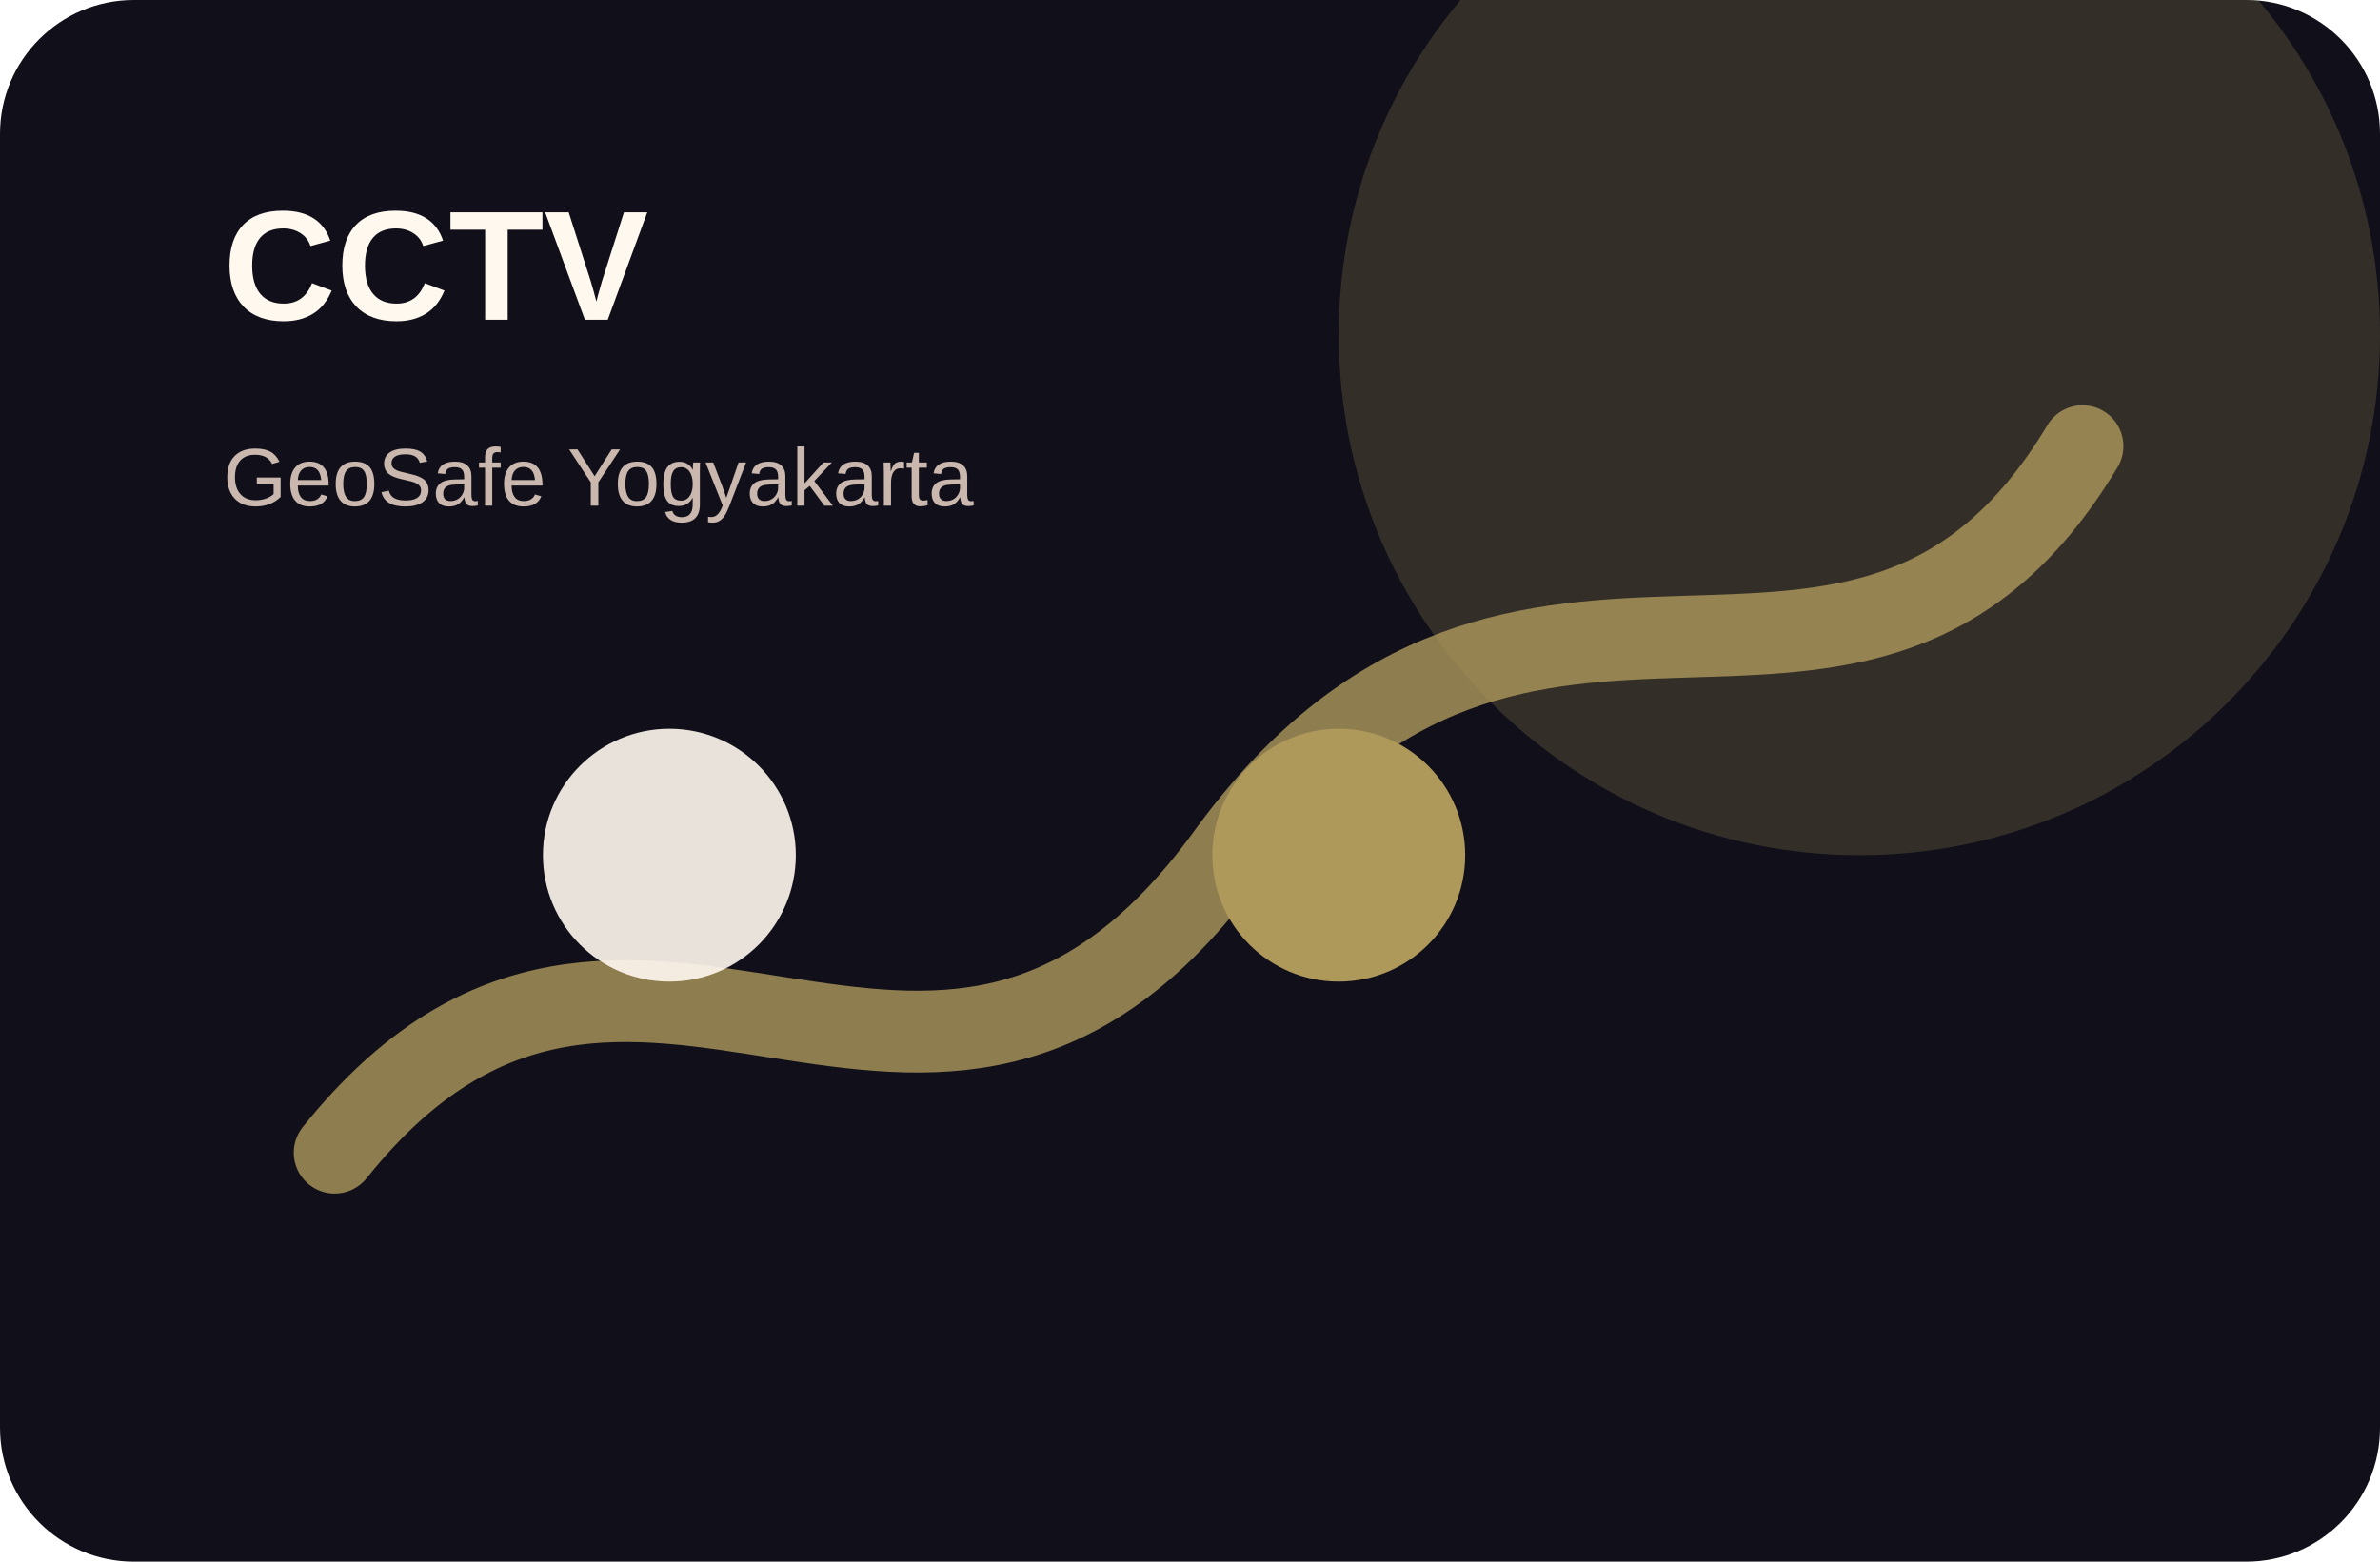
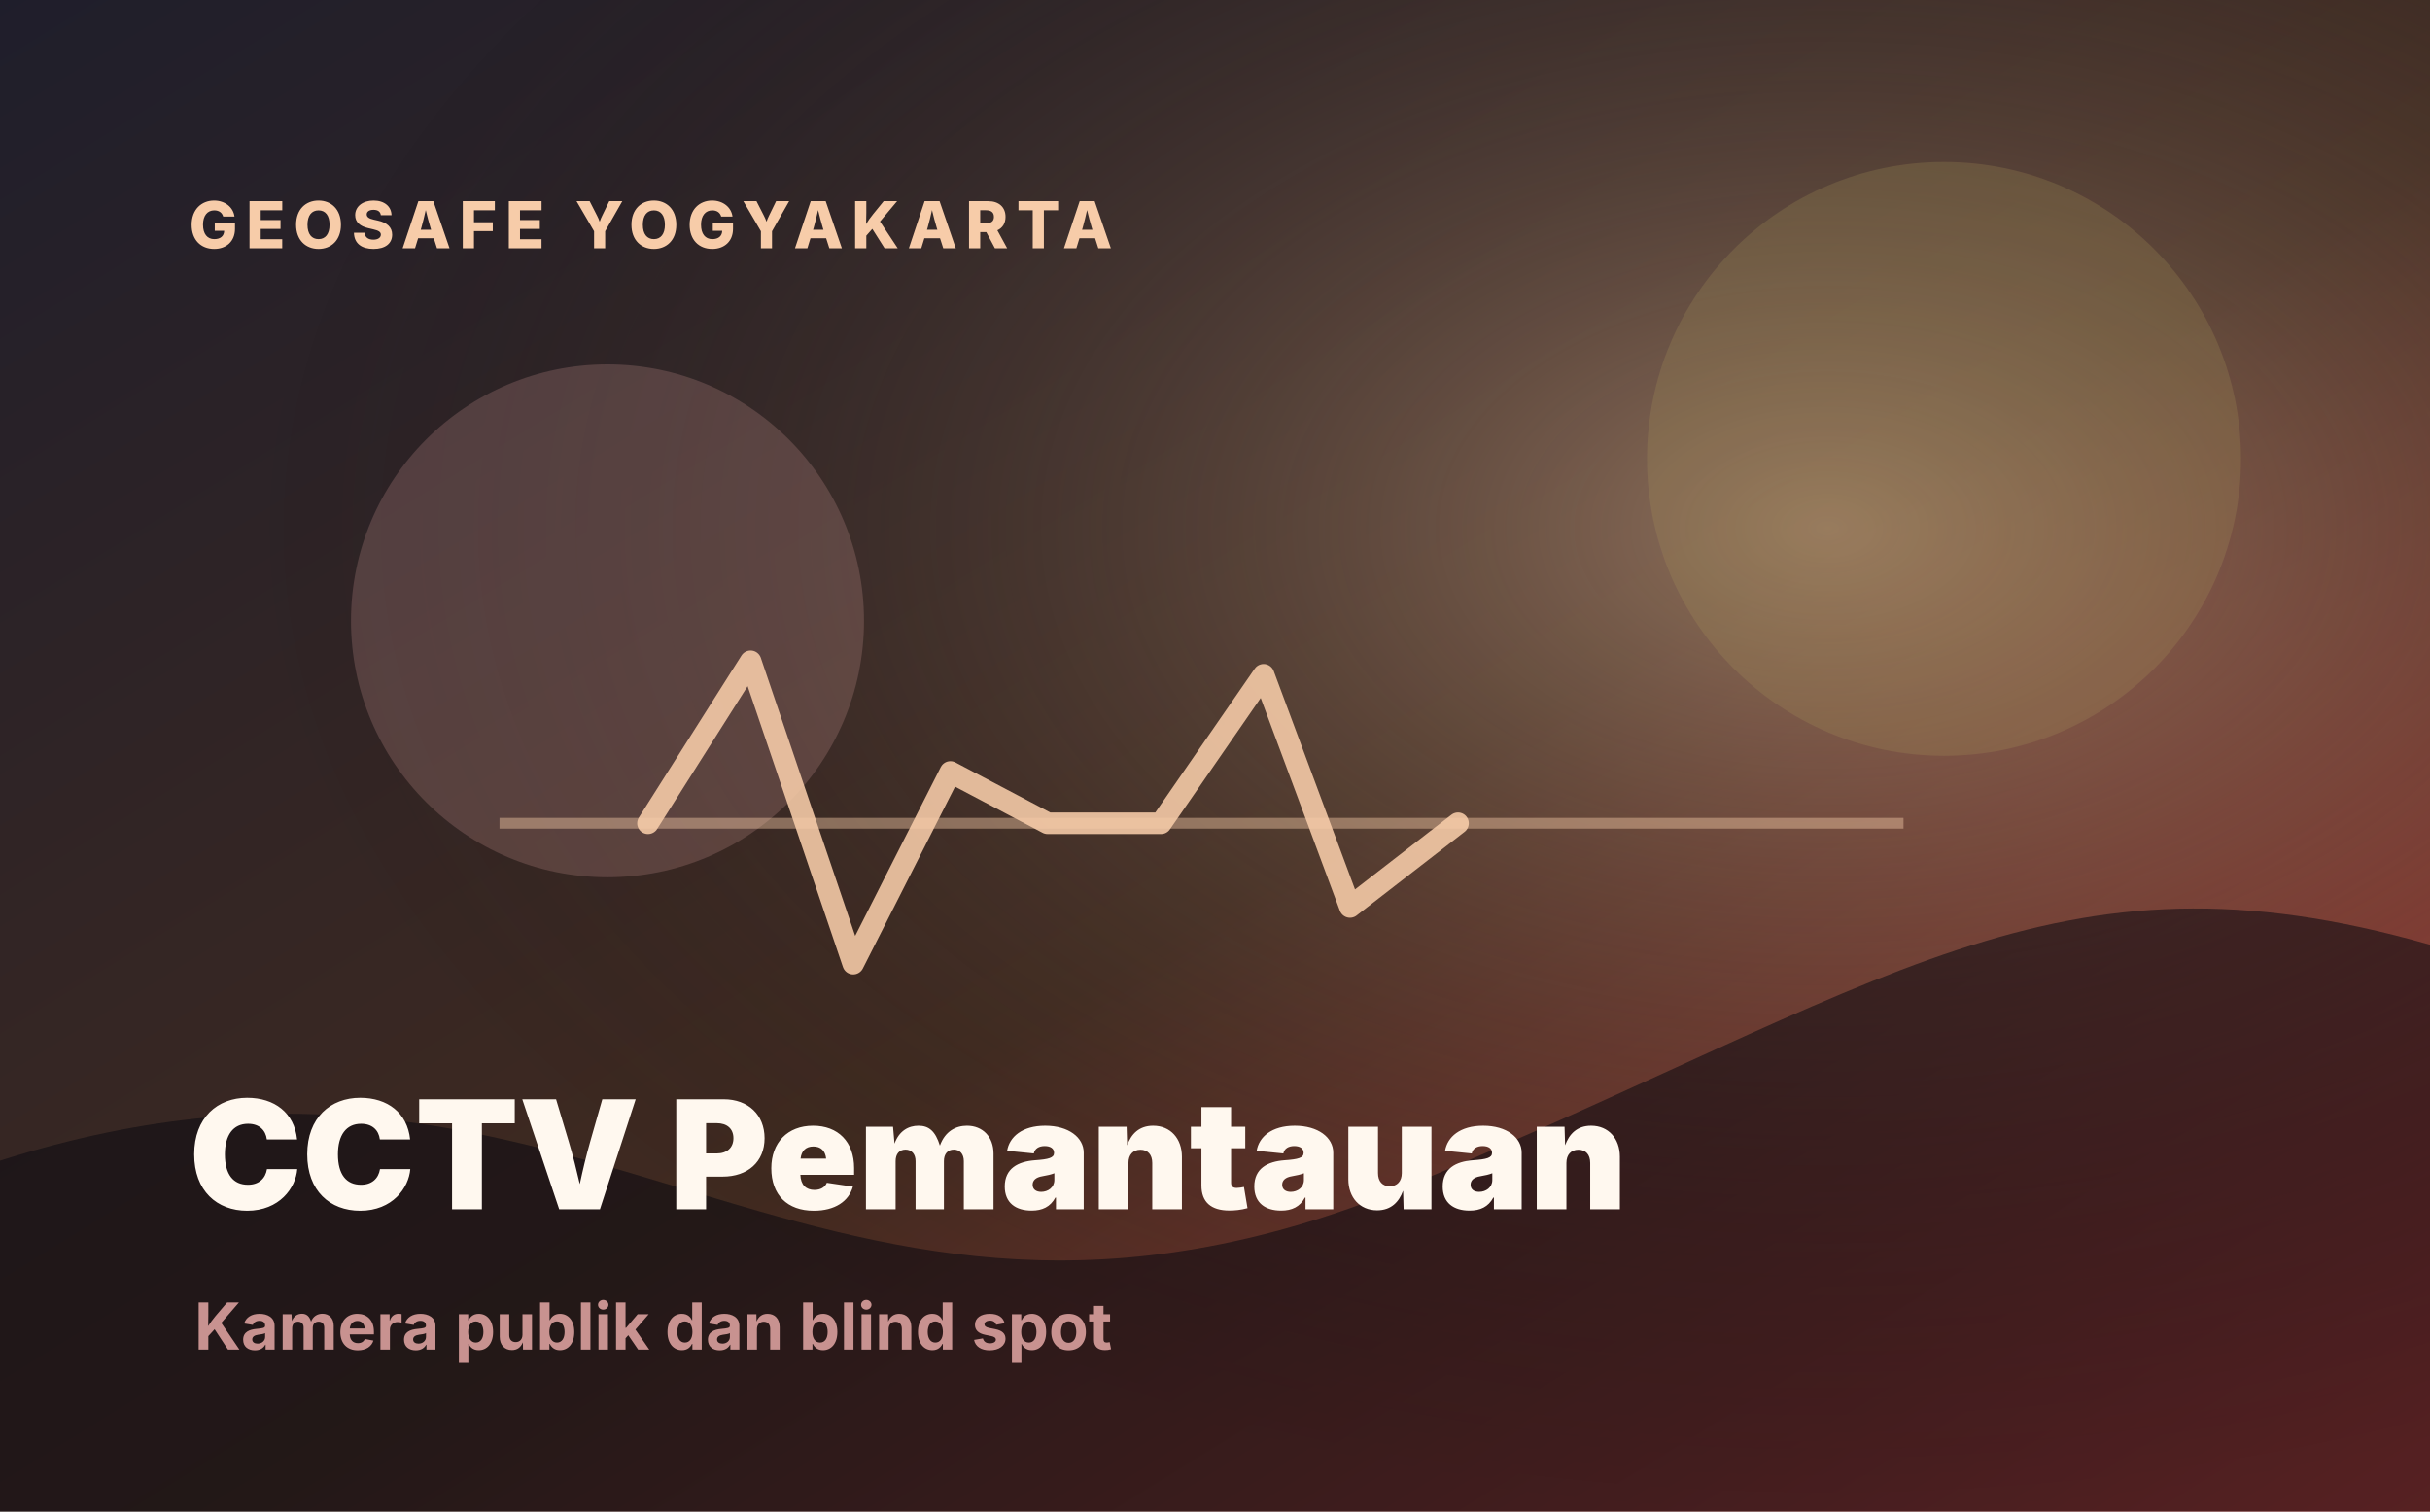
- <svg xmlns="http://www.w3.org/2000/svg" viewBox="0 0 640 420">
-   <rect width="640" height="420" rx="36" fill="#11101a" />
-   <circle cx="500" cy="90" r="140" fill="#ae995b" opacity=".22" />
-   <path d="M90 310 C170 210 250 340 330 230 S500 220 560 120" fill="none" stroke="#ae995b" stroke-width="22" stroke-linecap="round" opacity=".8" />
-   <circle cx="180" cy="230" r="34" fill="#fff8ef" opacity=".9" />
-   <circle cx="360" cy="230" r="34" fill="#ae995b" />
-   <text x="60" y="86" fill="#fff8ef" font-family="Arial" font-size="42" font-weight="800">CCTV</text>
-   <text x="60" y="136" fill="#cab7ad" font-family="Arial" font-size="22">GeoSafe Yogyakarta</text>
+ <svg xmlns="http://www.w3.org/2000/svg" viewBox="0 0 900 560" role="img" aria-label="CCTV Pemantauan">
+   <defs>
+     <linearGradient id="g" x1="0" y1="0" x2="1" y2="1">
+       <stop offset="0" stop-color="#1f1e2b" />
+       <stop offset=".55" stop-color="#402a20" />
+       <stop offset="1" stop-color="#b33d38" />
+     </linearGradient>
+     <radialGradient id="r" cx="75%" cy="35%" r="65%">
+       <stop offset="0" stop-color="#f7cca9" stop-opacity=".45" />
+       <stop offset="1" stop-color="#000" stop-opacity="0" />
+     </radialGradient>
+   </defs>
+   <rect width="900" height="560" fill="url(#g)" />
+   <rect width="900" height="560" fill="url(#r)" />
+   <path d="M0 430 C220 360 300 530 520 440 C700 365 760 310 900 350 L900 560 L0 560 Z" fill="#0b0a10" opacity=".55" />
+   <circle cx="720" cy="170" r="110" fill="#ae995b" opacity=".22" />
+   <circle cx="225" cy="230" r="95" fill="#c89290" opacity=".25" />
+   <path d="M185 305 L705 305" stroke="#f7cca9" stroke-opacity=".42" stroke-width="4" />
+   <path d="M240 305 L278 245 L316 357 L352 286 L388 305 L430 305 L468 250 L500 336 L540 305" fill="none" stroke="#f7cca9" stroke-width="8" stroke-linecap="round" stroke-linejoin="round" opacity=".88" />
+   <text x="70" y="92" font-family="Inter, Arial, sans-serif" font-size="24" font-weight="800" fill="#f7cca9" letter-spacing="3">GEOSAFE YOGYAKARTA</text>
+   <text x="70" y="448" font-family="Inter, Arial, sans-serif" font-size="56" font-weight="900" fill="#fff8ef">CCTV Pemantauan</text>
+   <text x="72" y="500" font-family="Inter, Arial, sans-serif" font-size="24" font-weight="700" fill="#c89290">Kamera publik dan blind spot</text>
</svg>
